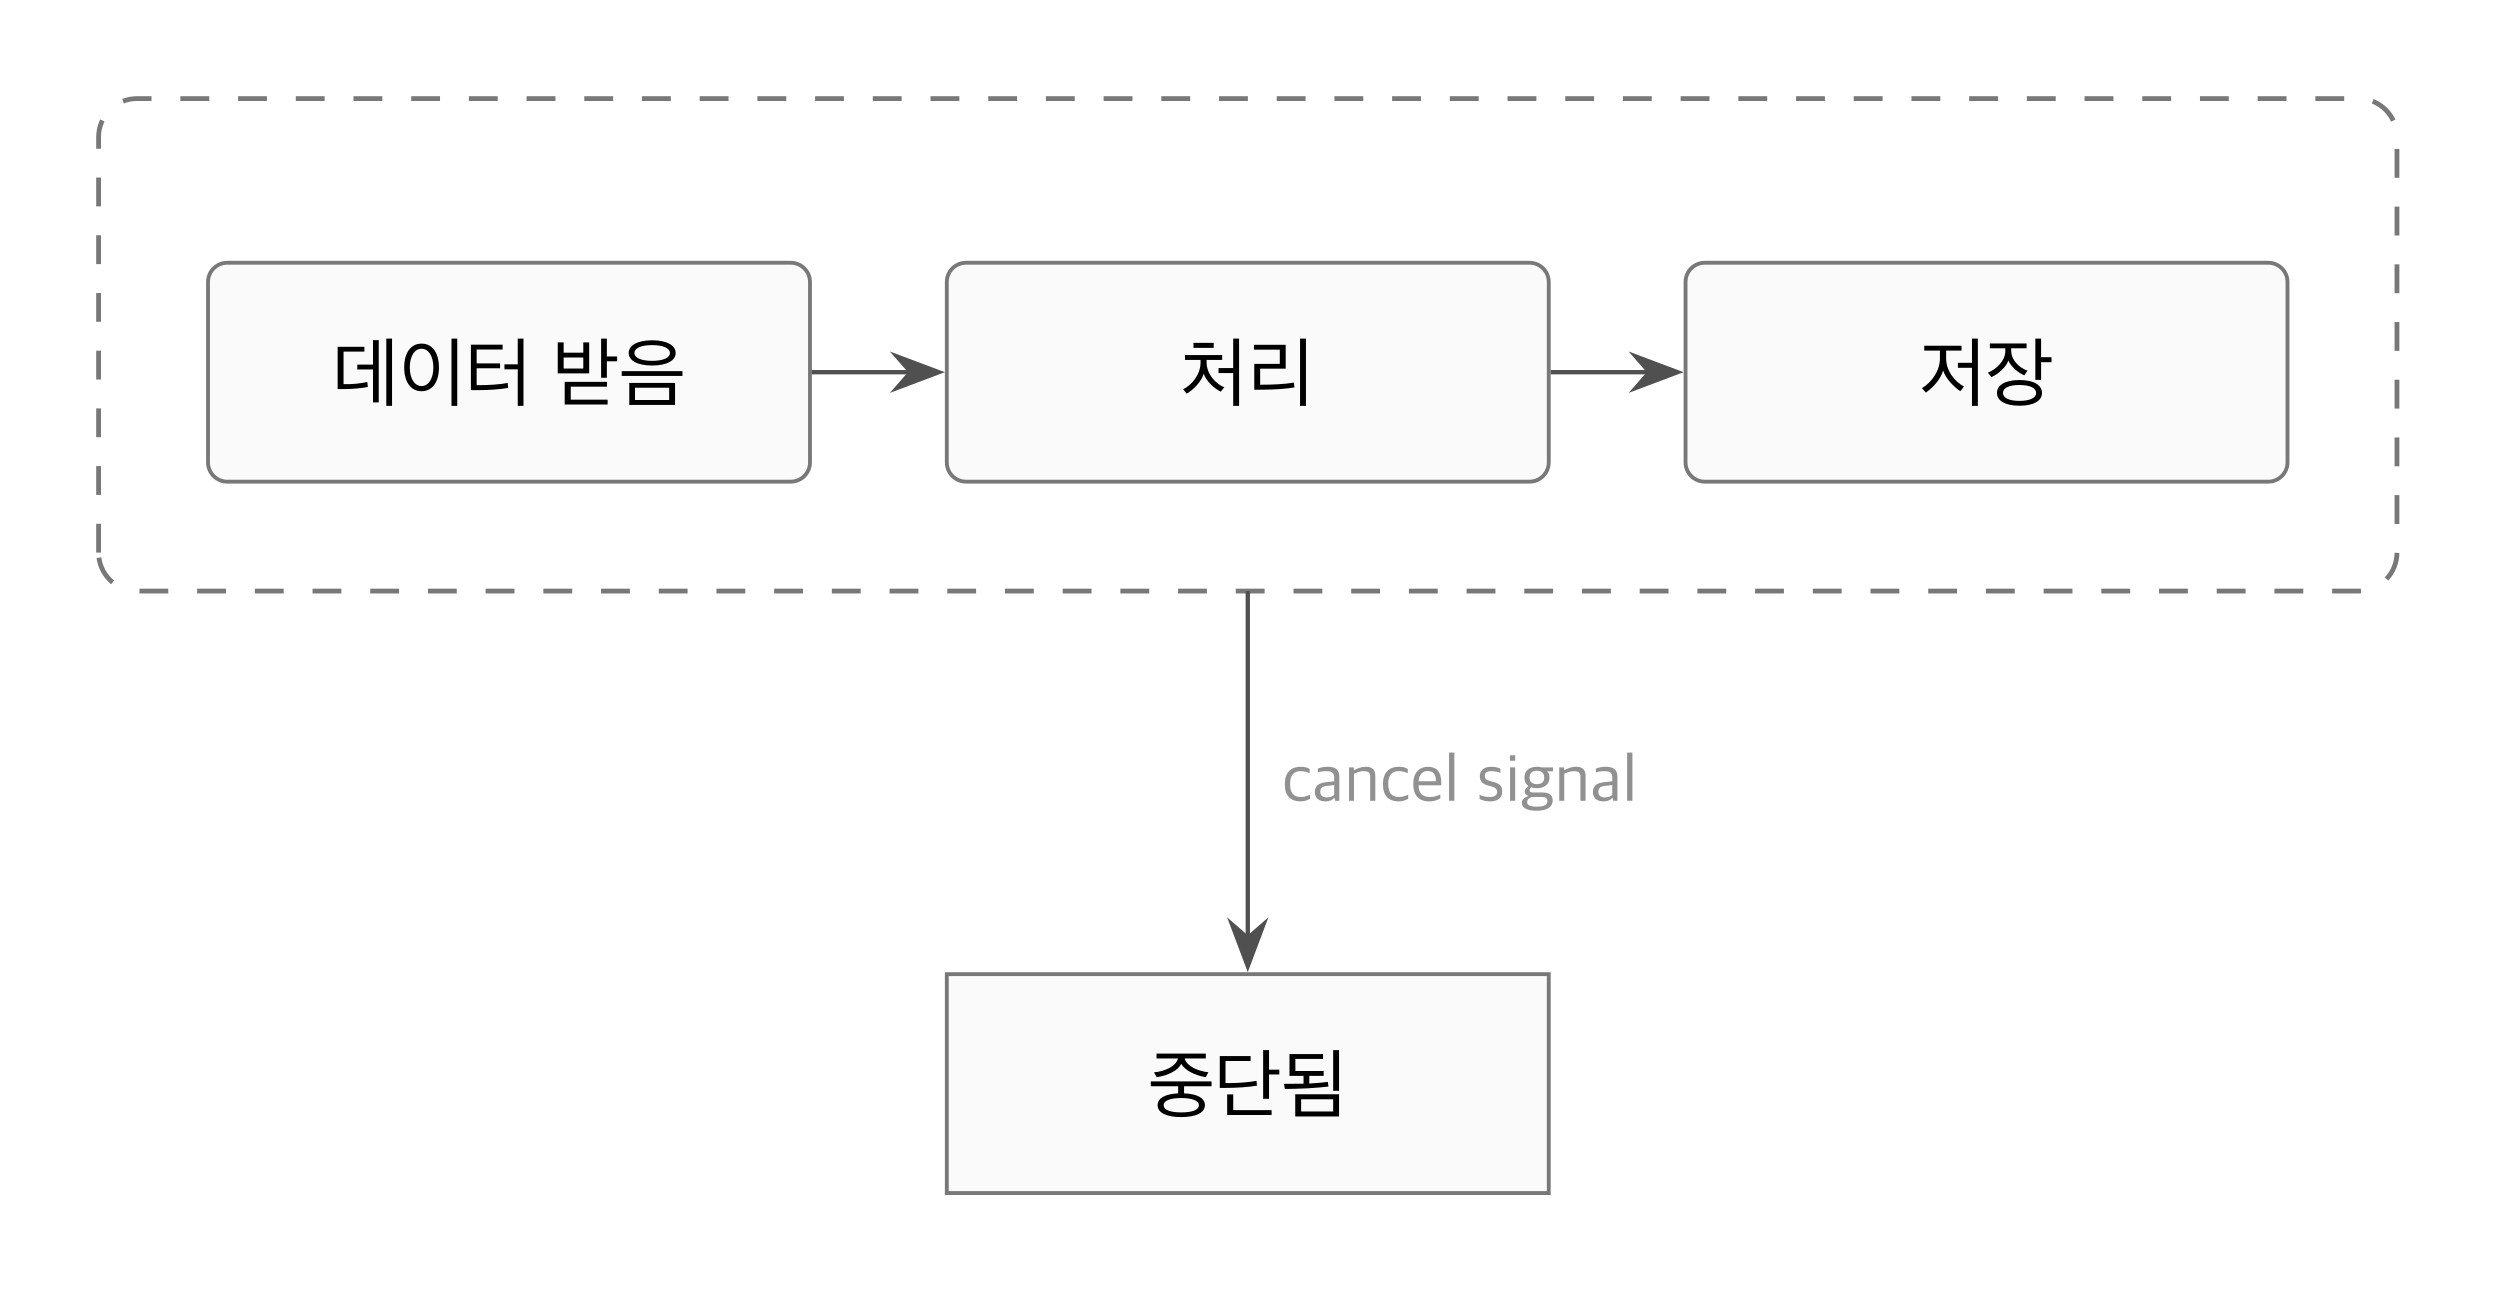
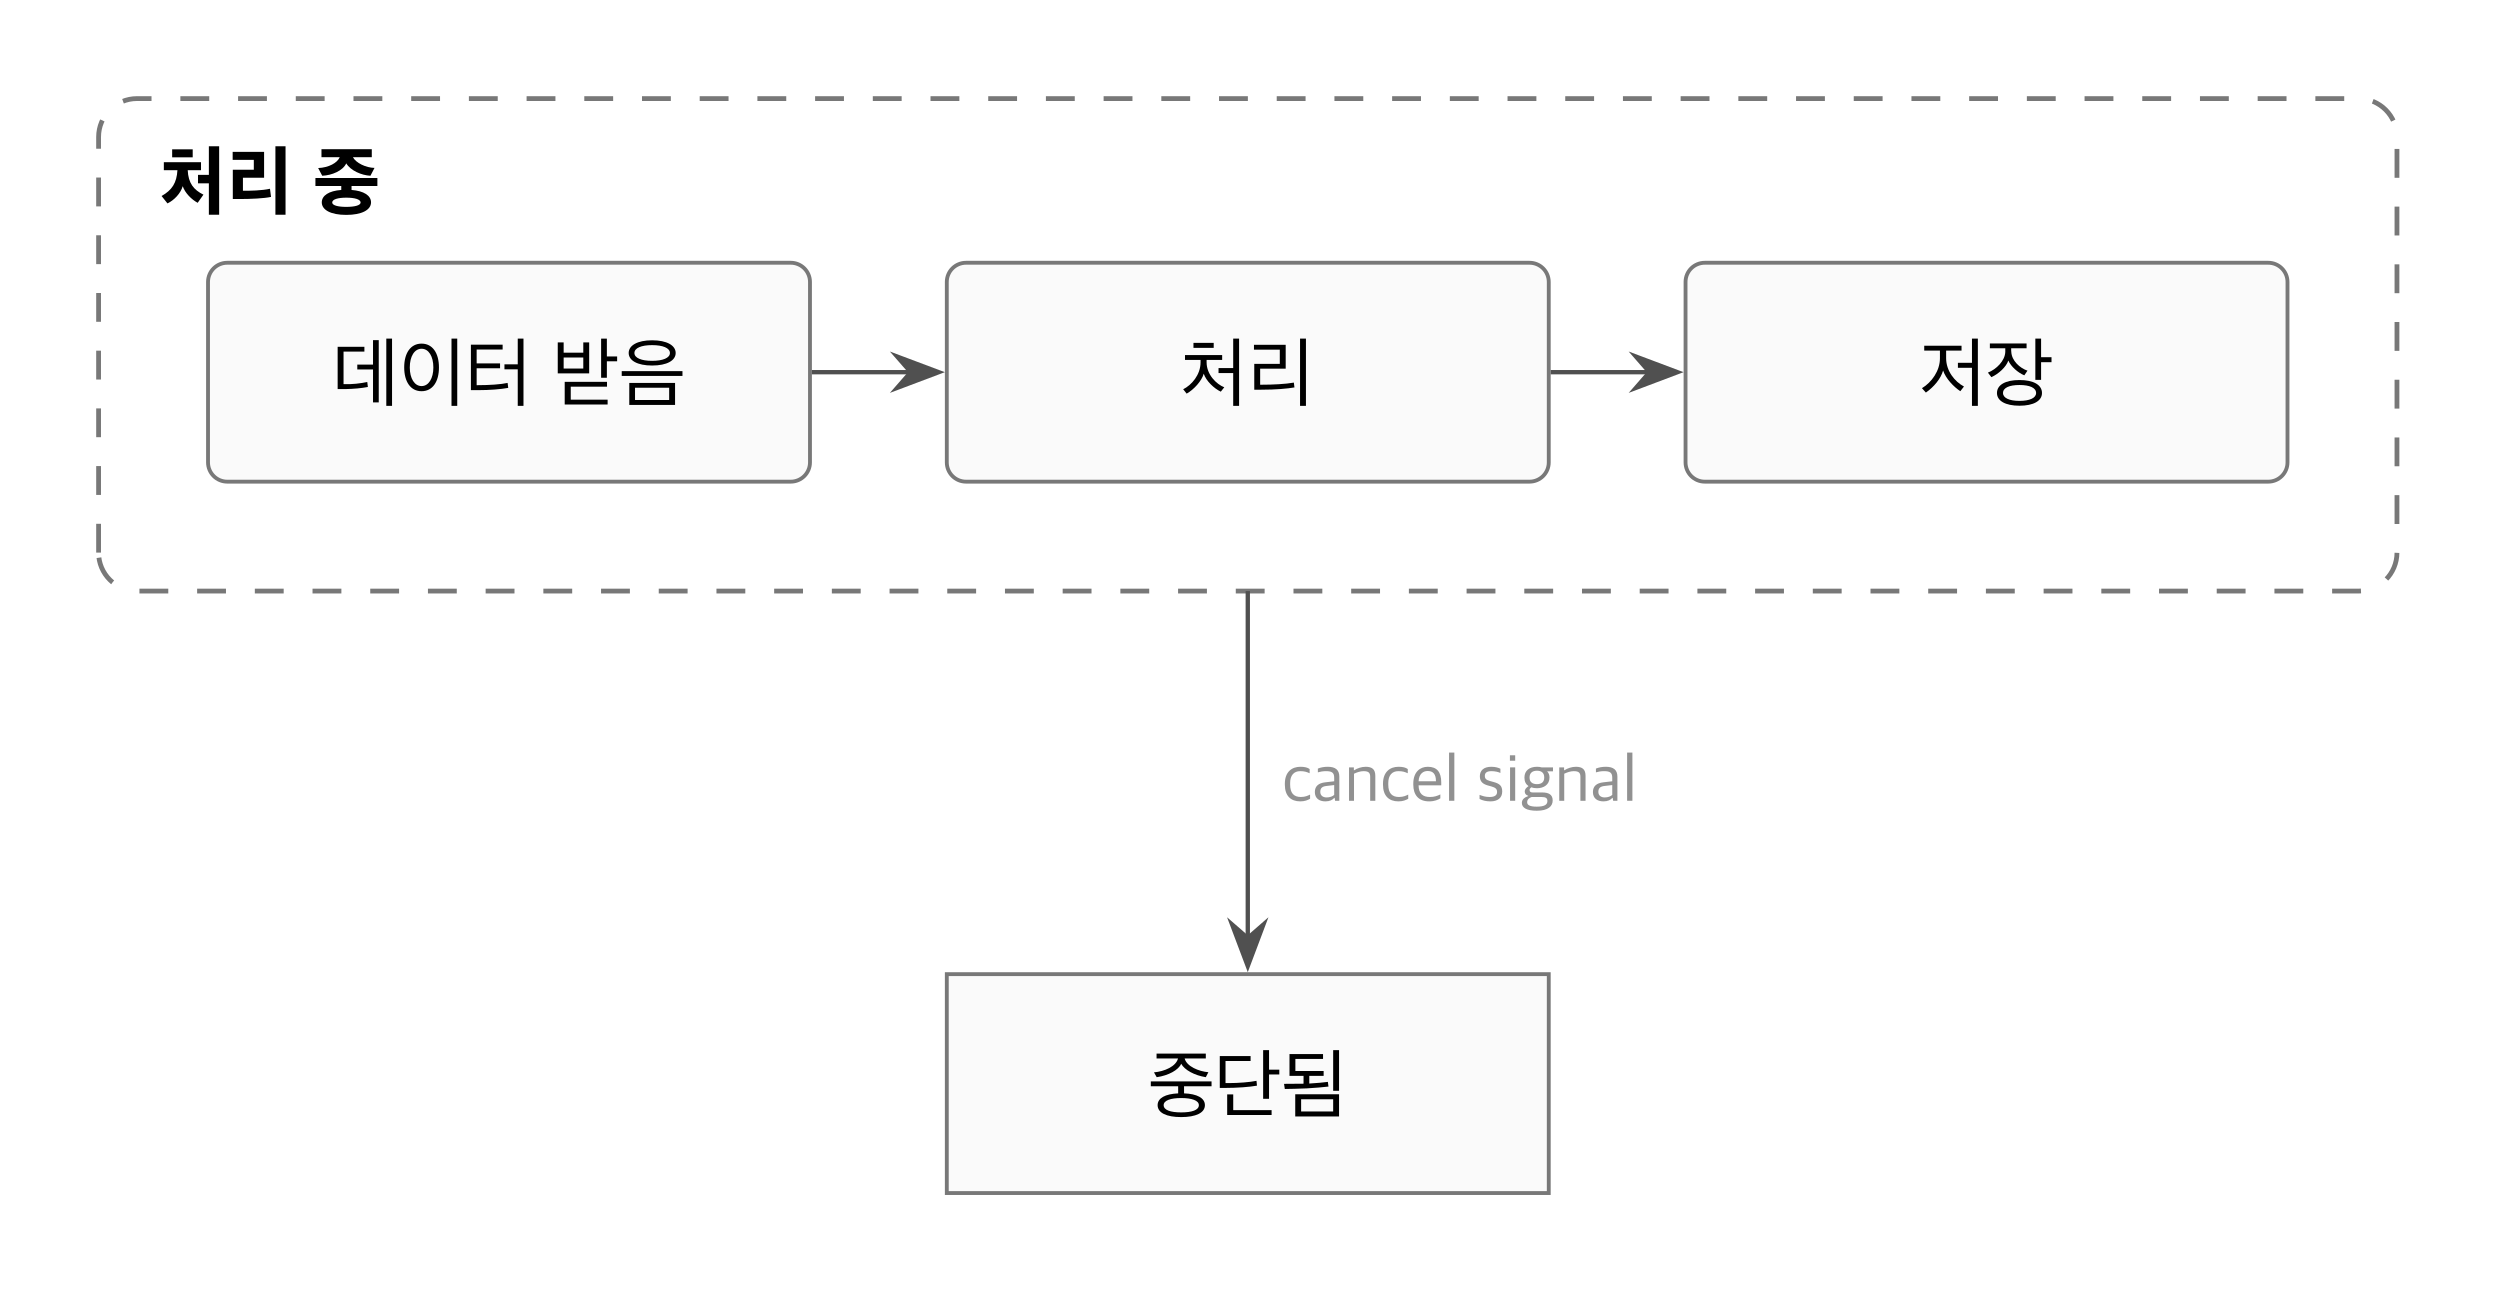
<svg xmlns="http://www.w3.org/2000/svg" xmlns:xlink="http://www.w3.org/1999/xlink" width="258.53pt" height="133.76pt" viewBox="0 0 258.53 133.76">
  <defs>
    <g>
      <g id="glyph-0-0">
- </g>
+         <path d="M 4.5 -1.453 C 3.484 -1.953 2.938 -2.641 2.875 -3.984 L 4.25 -3.984 L 4.25 -4.812 L 0.406 -4.812 L 0.406 -3.984 L 1.812 -3.984 C 1.734 -2.656 1.25 -1.922 0.172 -1.312 L 0.781 -0.547 C 1.469 -0.875 2.141 -1.578 2.359 -2.328 C 2.594 -1.625 3.266 -0.953 3.906 -0.609 Z M 6.125 0.625 L 6.125 -6.453 L 5.062 -6.453 L 5.062 -3.5 L 3.938 -3.5 L 3.938 -2.625 L 5.062 -2.625 L 5.062 0.625 Z M 1.266 -5.312 L 3.391 -5.312 L 3.391 -6.141 L 1.266 -6.141 Z M 1.266 -5.312 " />
+       </g>
+       <g id="glyph-0-1">
+         <path d="M 5.062 -6.453 L 5.062 0.625 L 6.109 0.625 L 6.109 -6.453 Z M 4.5 -2.062 C 3.688 -1.875 2.391 -1.844 1.703 -1.859 L 1.703 -3.203 L 3.891 -3.203 L 3.891 -5.875 L 0.641 -5.875 L 0.641 -5.047 L 2.828 -5.047 L 2.828 -4.031 L 0.656 -4.031 L 0.656 -1 C 0.828 -1 1.125 -1 1.359 -1 C 2.531 -1 3.891 -1.062 4.609 -1.219 Z M 4.5 -2.062 " />
+       </g>
+       <g id="glyph-0-2">
+         <path d="M 6.641 -2.344 L 6.641 -3.172 L 0.234 -3.172 L 0.234 -2.344 L 2.906 -2.344 L 2.906 -1.938 C 1.625 -1.844 0.891 -1.359 0.891 -0.656 C 0.891 0.125 1.812 0.641 3.422 0.641 C 5.031 0.641 5.984 0.125 5.984 -0.656 C 5.984 -1.359 5.234 -1.844 3.969 -1.938 L 3.969 -2.344 Z M 6.344 -4.219 C 5.453 -4.234 4.422 -4.734 4.109 -5.328 L 6.062 -5.328 L 6.062 -6.156 L 0.859 -6.156 L 0.859 -5.328 L 2.75 -5.328 C 2.5 -4.734 1.609 -4.25 0.516 -4.203 L 0.938 -3.406 C 1.953 -3.453 3.062 -3.922 3.422 -4.688 C 3.875 -3.938 5 -3.453 5.922 -3.406 C 6.062 -3.688 6.203 -3.938 6.344 -4.219 Z M 4.906 -0.641 C 4.906 -0.344 4.297 -0.188 3.422 -0.188 C 2.562 -0.188 1.969 -0.344 1.969 -0.641 C 1.969 -0.969 2.562 -1.141 3.422 -1.141 C 4.297 -1.141 4.906 -0.969 4.906 -0.641 Z M 4.906 -0.641 " />
+       </g>
      <g id="glyph-1-0">
        <path d="M 6.156 0.562 L 6.156 -6.391 L 5.562 -6.391 L 5.562 0.562 Z M 4.188 -3.203 L 4.188 0.203 L 4.781 0.203 L 4.781 -6.234 L 4.188 -6.234 L 4.188 -3.703 L 2.562 -3.703 L 2.562 -3.203 Z M 1.141 -1.688 L 1.141 -5.047 L 3.297 -5.047 L 3.297 -5.547 L 0.531 -5.547 L 0.531 -1.172 L 1.297 -1.172 C 2.234 -1.188 3 -1.266 3.656 -1.391 L 3.594 -1.906 C 2.938 -1.766 1.984 -1.641 1.141 -1.688 Z M 1.141 -1.688 " />
      </g>
      <g id="glyph-1-1">
        <path d="M 6.016 0.562 L 6.016 -6.391 L 5.422 -6.391 L 5.422 0.562 Z M 0.531 -3.422 C 0.531 -1.938 1.188 -0.953 2.328 -0.953 C 3.469 -0.953 4.125 -1.938 4.125 -3.406 C 4.125 -4.891 3.469 -5.875 2.328 -5.875 C 1.188 -5.875 0.531 -4.891 0.531 -3.422 Z M 3.547 -3.406 C 3.547 -2.281 3.062 -1.484 2.328 -1.484 C 1.594 -1.484 1.109 -2.281 1.109 -3.406 C 1.109 -4.562 1.594 -5.344 2.328 -5.344 C 3.062 -5.344 3.547 -4.562 3.547 -3.406 Z M 3.547 -3.406 " />
      </g>
      <g id="glyph-1-2">
        <path d="M 1.141 -1.578 L 1.141 -3.328 L 3.562 -3.328 L 3.562 -3.828 L 1.141 -3.828 L 1.141 -5.266 L 3.828 -5.266 L 3.828 -5.766 L 0.547 -5.766 L 0.547 -1.062 L 1.25 -1.062 C 2.484 -1.062 3.656 -1.156 4.406 -1.297 L 4.344 -1.812 C 3.656 -1.656 2.438 -1.578 1.297 -1.578 Z M 5.984 0.562 L 5.984 -6.391 L 5.391 -6.391 L 5.391 -3.734 L 4.016 -3.734 L 4.016 -3.219 L 5.391 -3.219 L 5.391 0.562 Z M 5.984 0.562 " />
      </g>
      <g id="glyph-1-3">
        <path d="M 6.703 -4.047 L 6.703 -4.547 L 5.641 -4.547 L 5.641 -6.391 L 5.047 -6.391 L 5.047 -2.344 L 5.641 -2.344 L 5.641 -4.047 Z M 5.719 0.422 L 5.719 -0.078 L 1.906 -0.078 L 1.906 -1.422 L 5.656 -1.422 L 5.656 -1.922 L 1.281 -1.922 L 1.281 0.422 Z M 3.812 -2.797 L 3.812 -6 L 3.203 -6 L 3.203 -4.938 L 1.172 -4.938 L 1.172 -6 L 0.562 -6 L 0.562 -2.797 Z M 3.203 -3.297 L 1.172 -3.297 L 1.172 -4.438 L 3.203 -4.438 Z M 3.203 -3.297 " />
      </g>
      <g id="glyph-1-4">
        <path d="M 6.578 -2.531 L 6.578 -3.031 L 0.297 -3.031 L 0.297 -2.531 Z M 5.812 0.469 L 5.812 -1.812 L 1.078 -1.812 L 1.078 0.469 Z M 5.203 -0.047 L 1.672 -0.047 L 1.672 -1.312 L 5.203 -1.312 Z M 5.875 -4.906 C 5.875 -5.688 4.969 -6.219 3.438 -6.219 C 1.922 -6.219 1.016 -5.688 1.016 -4.906 C 1.016 -4.125 1.922 -3.609 3.438 -3.609 C 4.969 -3.609 5.875 -4.125 5.875 -4.906 Z M 5.281 -4.906 C 5.281 -4.391 4.547 -4.094 3.438 -4.094 C 2.328 -4.094 1.609 -4.391 1.609 -4.906 C 1.609 -5.422 2.328 -5.719 3.438 -5.719 C 4.547 -5.719 5.281 -5.422 5.281 -4.906 Z M 5.281 -4.906 " />
      </g>
      <g id="glyph-1-5">
        <path d="M 4.453 -1.359 C 3.641 -1.672 2.625 -2.672 2.625 -3.938 L 2.625 -4.188 L 4.234 -4.188 L 4.234 -4.688 L 0.391 -4.688 L 0.391 -4.188 L 2 -4.188 L 2 -3.938 C 2 -2.641 1.062 -1.578 0.203 -1.156 L 0.562 -0.703 C 1.297 -1.109 2.125 -2.016 2.328 -2.766 C 2.562 -2.031 3.391 -1.234 4.094 -0.906 Z M 5.375 -2.828 L 5.375 0.562 L 5.984 0.562 L 5.984 -6.391 L 5.375 -6.391 L 5.375 -3.344 L 3.859 -3.344 L 3.859 -2.828 Z M 3.359 -5.438 L 3.359 -5.953 L 1.266 -5.953 L 1.266 -5.438 Z M 3.359 -5.438 " />
      </g>
      <g id="glyph-1-6">
        <path d="M 5.406 -6.391 L 5.406 0.562 L 6.016 0.562 L 6.016 -6.391 Z M 4.766 -1.844 C 3.922 -1.688 2.547 -1.625 1.453 -1.625 L 1.281 -1.625 L 1.281 -3.281 L 3.922 -3.281 L 3.922 -5.75 L 0.641 -5.75 L 0.641 -5.25 L 3.312 -5.25 L 3.312 -3.781 L 0.672 -3.781 L 0.672 -1.109 L 1.391 -1.109 C 2.906 -1.109 4.109 -1.219 4.828 -1.344 Z M 4.766 -1.844 " />
      </g>
      <g id="glyph-1-7">
        <path d="M 4.547 -1.438 C 3.578 -1.953 2.703 -3.062 2.703 -4.359 L 2.703 -5.156 L 4.297 -5.156 L 4.297 -5.656 L 0.438 -5.656 L 0.438 -5.156 L 2.062 -5.156 L 2.062 -4.344 C 2.062 -3.078 1.219 -1.875 0.203 -1.266 L 0.609 -0.812 C 1.438 -1.391 2.156 -2.25 2.391 -3.094 C 2.656 -2.266 3.5 -1.391 4.172 -0.953 Z M 5.375 -3.375 L 5.375 0.562 L 5.984 0.562 L 5.984 -6.391 L 5.375 -6.391 L 5.375 -3.891 L 3.922 -3.891 L 3.922 -3.375 Z M 5.375 -3.375 " />
      </g>
      <g id="glyph-1-8">
        <path d="M 5.734 -0.766 C 5.734 -1.609 4.859 -2.109 3.406 -2.109 C 1.953 -2.109 1.078 -1.609 1.078 -0.766 C 1.078 0.047 1.953 0.547 3.406 0.547 C 4.859 0.547 5.734 0.047 5.734 -0.766 Z M 0.344 -5.391 L 1.938 -5.391 C 1.938 -5.203 1.938 -5.078 1.938 -5.016 C 1.906 -4.094 1.016 -3.219 0.141 -2.875 L 0.5 -2.406 C 1.234 -2.734 2.047 -3.469 2.25 -4.125 C 2.531 -3.5 3.234 -2.875 3.906 -2.594 L 4.234 -3.078 C 3.438 -3.344 2.609 -4.109 2.562 -5 C 2.547 -5.078 2.547 -5.203 2.547 -5.391 L 4.141 -5.391 L 4.141 -5.891 L 0.344 -5.891 Z M 5.125 -0.766 C 5.125 -0.25 4.453 0.047 3.406 0.047 C 2.359 0.047 1.703 -0.25 1.703 -0.766 C 1.703 -1.312 2.359 -1.594 3.406 -1.594 C 4.453 -1.594 5.125 -1.312 5.125 -0.766 Z M 6.719 -3.953 L 6.719 -4.469 L 5.641 -4.469 L 5.641 -6.391 L 5.047 -6.391 L 5.047 -2.125 L 5.641 -2.125 L 5.641 -3.953 Z M 6.719 -3.953 " />
      </g>
      <g id="glyph-1-9">
        <path d="M 5.891 -0.703 C 5.891 -1.438 5.078 -1.875 3.734 -1.922 L 3.734 -2.656 L 6.578 -2.656 L 6.578 -3.156 L 0.297 -3.156 L 0.297 -2.656 L 3.125 -2.656 L 3.125 -1.922 C 1.797 -1.859 1 -1.438 1 -0.703 C 1 0.094 1.922 0.531 3.438 0.531 C 4.953 0.531 5.891 0.094 5.891 -0.703 Z M 6.25 -4.109 C 5.281 -4.188 4 -4.703 3.797 -5.531 L 5.984 -5.531 L 5.984 -6.031 L 0.891 -6.031 L 0.891 -5.531 L 3.109 -5.531 C 2.906 -4.703 1.703 -4.188 0.625 -4.094 L 0.906 -3.594 C 2.125 -3.766 3.172 -4.344 3.438 -4.984 C 3.781 -4.344 4.812 -3.781 5.984 -3.594 Z M 3.438 -1.438 C 4.531 -1.438 5.266 -1.188 5.266 -0.703 C 5.266 -0.188 4.547 0.047 3.438 0.047 C 2.344 0.047 1.625 -0.188 1.625 -0.703 C 1.625 -1.188 2.344 -1.438 3.438 -1.438 Z M 3.438 -1.438 " />
      </g>
      <g id="glyph-1-10">
        <path d="M 6.703 -3.875 L 6.703 -4.375 L 5.641 -4.375 L 5.641 -6.391 L 5.031 -6.391 L 5.031 -1.359 L 5.641 -1.359 L 5.641 -3.875 Z M 5.906 0.312 L 5.906 -0.188 L 1.938 -0.188 L 1.938 -1.812 L 1.312 -1.812 L 1.312 0.312 Z M 1.141 -2.984 L 1.141 -5.266 L 3.734 -5.266 L 3.734 -5.781 L 0.547 -5.781 L 0.547 -2.484 L 1.109 -2.484 C 2.312 -2.484 3.625 -2.578 4.391 -2.719 L 4.344 -3.219 C 3.672 -3.078 2.453 -2.984 1.484 -2.984 Z M 1.141 -2.984 " />
      </g>
      <g id="glyph-1-11">
        <path d="M 6 0.469 L 6 -1.828 L 1.469 -1.828 L 1.469 0.469 Z M 4.906 -2.625 L 4.844 -3.109 C 4.406 -3.047 3.688 -2.984 2.922 -2.938 L 2.922 -3.734 L 4.406 -3.734 L 4.406 -4.234 L 1.484 -4.234 L 1.484 -5.484 L 4.344 -5.484 L 4.344 -5.984 L 0.875 -5.984 L 0.875 -3.734 L 2.328 -3.734 L 2.328 -2.922 C 1.578 -2.906 0.812 -2.906 0.312 -2.906 L 0.391 -2.375 C 0.859 -2.375 1.891 -2.406 2.672 -2.438 C 3.516 -2.484 4.359 -2.562 4.906 -2.625 Z M 5.391 -0.047 L 2.078 -0.047 L 2.078 -1.312 L 5.391 -1.312 Z M 6 -2.188 L 6 -6.391 L 5.391 -6.391 L 5.391 -2.188 Z M 6 -2.188 " />
      </g>
      <g id="glyph-2-0">
        <path d="M 1.891 -0.234 C 2.375 -0.234 2.672 -0.375 2.906 -0.5 L 2.906 -0.938 C 2.719 -0.844 2.422 -0.688 1.953 -0.688 C 1.219 -0.688 0.844 -1.094 0.844 -1.969 L 0.844 -2.141 C 0.844 -2.938 1.25 -3.359 1.875 -3.359 C 2.328 -3.359 2.562 -3.281 2.859 -3.141 L 2.859 -3.578 C 2.641 -3.734 2.359 -3.812 1.906 -3.812 C 1.016 -3.812 0.297 -3.281 0.297 -2.062 L 0.297 -1.953 C 0.297 -0.812 0.906 -0.234 1.891 -0.234 Z M 1.891 -0.234 " />
      </g>
      <g id="glyph-2-1">
        <path d="M 1.359 -0.234 C 1.812 -0.234 2.109 -0.391 2.266 -0.594 L 2.312 -0.594 L 2.359 -0.297 L 2.797 -0.297 L 2.797 -2.797 C 2.797 -3.5 2.375 -3.812 1.609 -3.812 C 1.219 -3.812 0.875 -3.75 0.578 -3.625 L 0.578 -3.234 C 0.797 -3.297 1.062 -3.359 1.406 -3.359 C 2.016 -3.359 2.266 -3.219 2.266 -2.672 L 2.266 -2.312 L 1.328 -2.203 C 0.656 -2.125 0.266 -1.812 0.266 -1.203 C 0.266 -0.547 0.719 -0.234 1.359 -0.234 Z M 1.484 -0.641 C 1.094 -0.641 0.828 -0.844 0.828 -1.219 C 0.828 -1.609 1.031 -1.781 1.469 -1.828 L 2.266 -1.922 L 2.266 -0.906 C 2.109 -0.75 1.812 -0.641 1.484 -0.641 Z M 1.484 -0.641 " />
      </g>
      <g id="glyph-2-2">
        <path d="M 0.516 -0.297 L 1.031 -0.297 L 1.031 -3.094 C 1.328 -3.234 1.688 -3.359 2.016 -3.359 C 2.562 -3.359 2.703 -3.172 2.703 -2.766 L 2.703 -0.297 L 3.234 -0.297 L 3.234 -2.875 C 3.234 -3.547 2.906 -3.812 2.234 -3.812 C 1.812 -3.812 1.359 -3.656 1.047 -3.453 L 1.016 -3.453 L 1.016 -3.75 L 0.516 -3.75 Z M 0.516 -0.297 " />
      </g>
      <g id="glyph-2-3">
        <path d="M 1.938 -0.234 C 2.484 -0.234 2.891 -0.406 3.094 -0.547 L 3.094 -0.953 C 2.781 -0.797 2.469 -0.688 2.016 -0.688 C 1.281 -0.688 0.859 -1.031 0.844 -1.891 L 3.188 -1.891 L 3.188 -2.188 C 3.188 -3.266 2.75 -3.812 1.797 -3.812 C 1 -3.812 0.297 -3.281 0.297 -2.062 L 0.297 -1.969 C 0.297 -0.891 0.844 -0.234 1.938 -0.234 Z M 1.781 -3.375 C 2.344 -3.375 2.641 -3.062 2.641 -2.312 L 0.844 -2.312 C 0.891 -3.125 1.359 -3.375 1.781 -3.375 Z M 1.781 -3.375 " />
      </g>
      <g id="glyph-2-4">
        <path d="M 0.516 -0.297 L 1.062 -0.297 L 1.062 -5.281 L 0.516 -5.281 Z M 0.516 -0.297 " />
      </g>
      <g id="glyph-2-5">
        <path d="M 1.391 -0.234 C 2.141 -0.234 2.609 -0.594 2.609 -1.25 C 2.609 -1.859 2.328 -2.078 1.672 -2.25 L 1.328 -2.344 C 0.953 -2.453 0.812 -2.578 0.812 -2.875 C 0.812 -3.203 1.031 -3.359 1.5 -3.359 C 1.891 -3.359 2.234 -3.266 2.422 -3.172 L 2.422 -3.609 C 2.234 -3.703 1.938 -3.812 1.484 -3.812 C 0.688 -3.812 0.297 -3.422 0.297 -2.828 C 0.297 -2.25 0.641 -2.016 1.141 -1.875 L 1.484 -1.781 C 1.922 -1.656 2.078 -1.516 2.078 -1.203 C 2.078 -0.891 1.859 -0.688 1.312 -0.688 C 0.828 -0.688 0.578 -0.797 0.266 -0.906 L 0.266 -0.484 C 0.562 -0.328 0.938 -0.234 1.391 -0.234 Z M 1.391 -0.234 " />
      </g>
      <g id="glyph-2-6">
        <path d="M 0.531 -0.297 L 1.062 -0.297 L 1.062 -3.75 L 0.531 -3.75 Z M 0.516 -4.438 L 1.062 -4.438 L 1.062 -5 L 0.516 -5 Z M 0.516 -4.438 " />
      </g>
      <g id="glyph-2-7">
        <path d="M 1.719 0.734 C 2.891 0.734 3.359 0.266 3.359 -0.328 C 3.359 -0.969 2.906 -1.156 2.266 -1.156 L 1.312 -1.156 C 1.094 -1.156 0.969 -1.219 0.969 -1.422 C 0.969 -1.531 1.047 -1.609 1.141 -1.688 C 1.312 -1.625 1.516 -1.594 1.734 -1.594 C 2.453 -1.594 3.031 -1.969 3.031 -2.703 C 3.031 -2.984 2.938 -3.188 2.781 -3.344 L 3.391 -3.344 L 3.391 -3.75 L 2.219 -3.75 C 2.062 -3.797 1.906 -3.812 1.734 -3.812 C 0.969 -3.812 0.438 -3.422 0.438 -2.703 L 0.438 -2.688 C 0.438 -2.266 0.594 -2 0.859 -1.812 C 0.594 -1.625 0.469 -1.469 0.469 -1.25 C 0.469 -1.016 0.625 -0.875 0.828 -0.812 L 0.828 -0.781 C 0.469 -0.656 0.172 -0.453 0.172 -0.078 C 0.172 0.422 0.656 0.734 1.719 0.734 Z M 1.703 0.312 C 1.016 0.312 0.719 0.156 0.719 -0.141 C 0.719 -0.438 0.922 -0.594 1.188 -0.688 L 2.188 -0.688 C 2.641 -0.688 2.812 -0.578 2.812 -0.266 C 2.812 0.109 2.516 0.312 1.703 0.312 Z M 1.734 -2.016 C 1.266 -2.016 0.969 -2.234 0.969 -2.688 L 0.969 -2.719 C 0.969 -3.156 1.25 -3.406 1.734 -3.406 C 2.188 -3.406 2.484 -3.188 2.484 -2.719 L 2.484 -2.688 C 2.484 -2.234 2.203 -2.016 1.734 -2.016 Z M 1.734 -2.016 " />
      </g>
    </g>
  </defs>
  <path fill="none" stroke-width="0.498" stroke-linecap="butt" stroke-linejoin="miter" stroke="rgb(47.06%, 47.06%, 47.06%)" stroke-opacity="1" stroke-dasharray="2.989 2.989" stroke-miterlimit="10" d="M 0.002 3.984 L 0.002 47.039 C 0.002 49.238 1.782 51.023 3.986 51.023 L 234.13 51.023 C 236.329 51.023 238.114 49.238 238.114 47.039 L 238.114 3.984 C 238.114 1.785 236.329 0 234.13 0 L 3.986 0 C 1.782 0 0.002 1.785 0.002 3.984 Z M 0.002 3.984 " transform="matrix(0.998185, 0, 0, -0.998185, 10.19347, 61.12546)" />
  <g fill="rgb(0%, 0%, 0%)" fill-opacity="1">
-     <use xlink:href="#glyph-0-0" x="16.537" y="15.122" />
-     <use xlink:href="#glyph-0-0" x="18.765" y="15.122" />
+     <use xlink:href="#glyph-0-0" x="16.537" y="21.582" />
+     <use xlink:href="#glyph-0-1" x="23.419" y="21.582" />
  </g>
  <g fill="rgb(0%, 0%, 0%)" fill-opacity="1">
-     <use xlink:href="#glyph-0-0" x="23.904" y="15.122" />
+     <use xlink:href="#glyph-0-2" x="32.385" y="21.582" />
  </g>
  <path fill-rule="nonzero" fill="rgb(98.039%, 98.039%, 98.039%)" fill-opacity="1" stroke-width="0.399" stroke-linecap="butt" stroke-linejoin="miter" stroke="rgb(47.06%, 47.06%, 47.06%)" stroke-opacity="1" stroke-miterlimit="10" d="M 71.71 34.015 L 13.331 34.015 C 12.231 34.015 11.339 33.123 11.339 32.023 L 11.339 13.333 C 11.339 12.23 12.231 11.337 13.331 11.337 L 71.71 11.337 C 72.81 11.337 73.702 12.23 73.702 13.333 L 73.702 32.023 C 73.702 33.123 72.81 34.015 71.71 34.015 Z M 71.71 34.015 " transform="matrix(0.998185, 0, 0, -0.998185, 10.19347, 61.12546)" />
  <g fill="rgb(0%, 0%, 0%)" fill-opacity="1">
    <use xlink:href="#glyph-1-0" x="34.386" y="41.409" />
    <use xlink:href="#glyph-1-1" x="41.268" y="41.409" />
    <use xlink:href="#glyph-1-2" x="48.15" y="41.409" />
  </g>
  <g fill="rgb(0%, 0%, 0%)" fill-opacity="1">
    <use xlink:href="#glyph-1-3" x="57.116" y="41.409" />
    <use xlink:href="#glyph-1-4" x="63.997" y="41.409" />
  </g>
  <path fill-rule="nonzero" fill="rgb(98.039%, 98.039%, 98.039%)" fill-opacity="1" stroke-width="0.399" stroke-linecap="butt" stroke-linejoin="miter" stroke="rgb(47.06%, 47.06%, 47.06%)" stroke-opacity="1" stroke-miterlimit="10" d="M 148.244 34.015 L 89.868 34.015 C 88.768 34.015 87.876 33.123 87.876 32.023 L 87.876 13.333 C 87.876 12.23 88.768 11.337 89.868 11.337 L 148.244 11.337 C 149.347 11.337 150.239 12.23 150.239 13.333 L 150.239 32.023 C 150.239 33.123 149.347 34.015 148.244 34.015 Z M 148.244 34.015 " transform="matrix(0.998185, 0, 0, -0.998185, 10.19347, 61.12546)" />
  <g fill="rgb(0%, 0%, 0%)" fill-opacity="1">
    <use xlink:href="#glyph-1-5" x="122.152" y="41.409" />
    <use xlink:href="#glyph-1-6" x="129.034" y="41.409" />
  </g>
  <path fill-rule="nonzero" fill="rgb(98.039%, 98.039%, 98.039%)" fill-opacity="1" stroke-width="0.399" stroke-linecap="butt" stroke-linejoin="miter" stroke="rgb(47.06%, 47.06%, 47.06%)" stroke-opacity="1" stroke-miterlimit="10" d="M 224.781 34.015 L 166.405 34.015 C 165.302 34.015 164.41 33.123 164.41 32.023 L 164.41 13.333 C 164.41 12.23 165.302 11.337 166.405 11.337 L 224.781 11.337 C 225.88 11.337 226.773 12.23 226.773 13.333 L 226.773 32.023 C 226.773 33.123 225.88 34.015 224.781 34.015 Z M 224.781 34.015 " transform="matrix(0.998185, 0, 0, -0.998185, 10.19347, 61.12546)" />
  <g fill="rgb(0%, 0%, 0%)" fill-opacity="1">
    <use xlink:href="#glyph-1-7" x="198.55" y="41.409" />
    <use xlink:href="#glyph-1-8" x="205.432" y="41.409" />
  </g>
  <path fill="none" stroke-width="0.448" stroke-linecap="butt" stroke-linejoin="miter" stroke="rgb(31.374%, 31.374%, 31.374%)" stroke-opacity="1" stroke-miterlimit="10" d="M 73.902 22.678 L 84.033 22.678 " transform="matrix(0.998185, 0, 0, -0.998185, 10.19347, 61.12546)" />
  <path fill-rule="nonzero" fill="rgb(31.374%, 31.374%, 31.374%)" fill-opacity="1" stroke-width="0.448" stroke-linecap="butt" stroke-linejoin="miter" stroke="rgb(31.374%, 31.374%, 31.374%)" stroke-opacity="1" stroke-miterlimit="10" d="M 5.032 0.001 L 0.724 1.621 L 2.14 0.001 L 0.724 -1.623 Z M 5.032 0.001 " transform="matrix(0.998185, 0, 0, -0.998185, 92.05106, 38.48909)" />
  <path fill="none" stroke-width="0.448" stroke-linecap="butt" stroke-linejoin="miter" stroke="rgb(31.374%, 31.374%, 31.374%)" stroke-opacity="1" stroke-miterlimit="10" d="M 150.439 22.678 L 160.571 22.678 " transform="matrix(0.998185, 0, 0, -0.998185, 10.19347, 61.12546)" />
  <path fill-rule="nonzero" fill="rgb(31.374%, 31.374%, 31.374%)" fill-opacity="1" stroke-width="0.448" stroke-linecap="butt" stroke-linejoin="miter" stroke="rgb(31.374%, 31.374%, 31.374%)" stroke-opacity="1" stroke-miterlimit="10" d="M 5.029 0.001 L 0.725 1.621 L 2.137 0.001 L 0.725 -1.623 Z M 5.029 0.001 " transform="matrix(0.998185, 0, 0, -0.998185, 168.4485, 38.48909)" />
  <path fill-rule="nonzero" fill="rgb(98.039%, 98.039%, 98.039%)" fill-opacity="1" stroke-width="0.399" stroke-linecap="butt" stroke-linejoin="miter" stroke="rgb(47.06%, 47.06%, 47.06%)" stroke-opacity="1" stroke-miterlimit="10" d="M 87.876 -62.363 L 150.239 -62.363 L 150.239 -39.685 L 87.876 -39.685 Z M 87.876 -62.363 " transform="matrix(0.998185, 0, 0, -0.998185, 10.19347, 61.12546)" />
  <g fill="rgb(0%, 0%, 0%)" fill-opacity="1">
    <use xlink:href="#glyph-1-9" x="118.711" y="114.989" />
    <use xlink:href="#glyph-1-10" x="125.593" y="114.989" />
    <use xlink:href="#glyph-1-11" x="132.474" y="114.989" />
  </g>
  <path fill="none" stroke-width="0.448" stroke-linecap="butt" stroke-linejoin="miter" stroke="rgb(31.374%, 31.374%, 31.374%)" stroke-opacity="1" stroke-miterlimit="10" d="M 119.058 0 L 119.058 -35.846 " transform="matrix(0.998185, 0, 0, -0.998185, 10.19347, 61.12546)" />
  <path fill-rule="nonzero" fill="rgb(31.374%, 31.374%, 31.374%)" fill-opacity="1" stroke-width="0.448" stroke-linecap="butt" stroke-linejoin="miter" stroke="rgb(31.374%, 31.374%, 31.374%)" stroke-opacity="1" stroke-miterlimit="10" d="M 5.03 0.001 L 0.726 1.621 L 2.138 0.001 L 0.726 -1.623 Z M 5.03 0.001 " transform="matrix(0, 0.998185, 0.998185, 0, 129.0339, 94.8811)" />
  <g fill="rgb(56.898%, 56.898%, 56.898%)" fill-opacity="1">
    <use xlink:href="#glyph-2-0" x="132.572" y="83.106" />
    <use xlink:href="#glyph-2-1" x="135.705" y="83.106" />
    <use xlink:href="#glyph-2-2" x="138.99" y="83.106" />
    <use xlink:href="#glyph-2-0" x="142.721" y="83.106" />
    <use xlink:href="#glyph-2-3" x="145.854" y="83.106" />
    <use xlink:href="#glyph-2-4" x="149.334" y="83.106" />
  </g>
  <g fill="rgb(56.898%, 56.898%, 56.898%)" fill-opacity="1">
    <use xlink:href="#glyph-2-5" x="152.738" y="83.106" />
    <use xlink:href="#glyph-2-6" x="155.627" y="83.106" />
    <use xlink:href="#glyph-2-7" x="157.207" y="83.106" />
    <use xlink:href="#glyph-2-2" x="160.73" y="83.106" />
    <use xlink:href="#glyph-2-1" x="164.461" y="83.106" />
    <use xlink:href="#glyph-2-4" x="167.747" y="83.106" />
  </g>
</svg>
